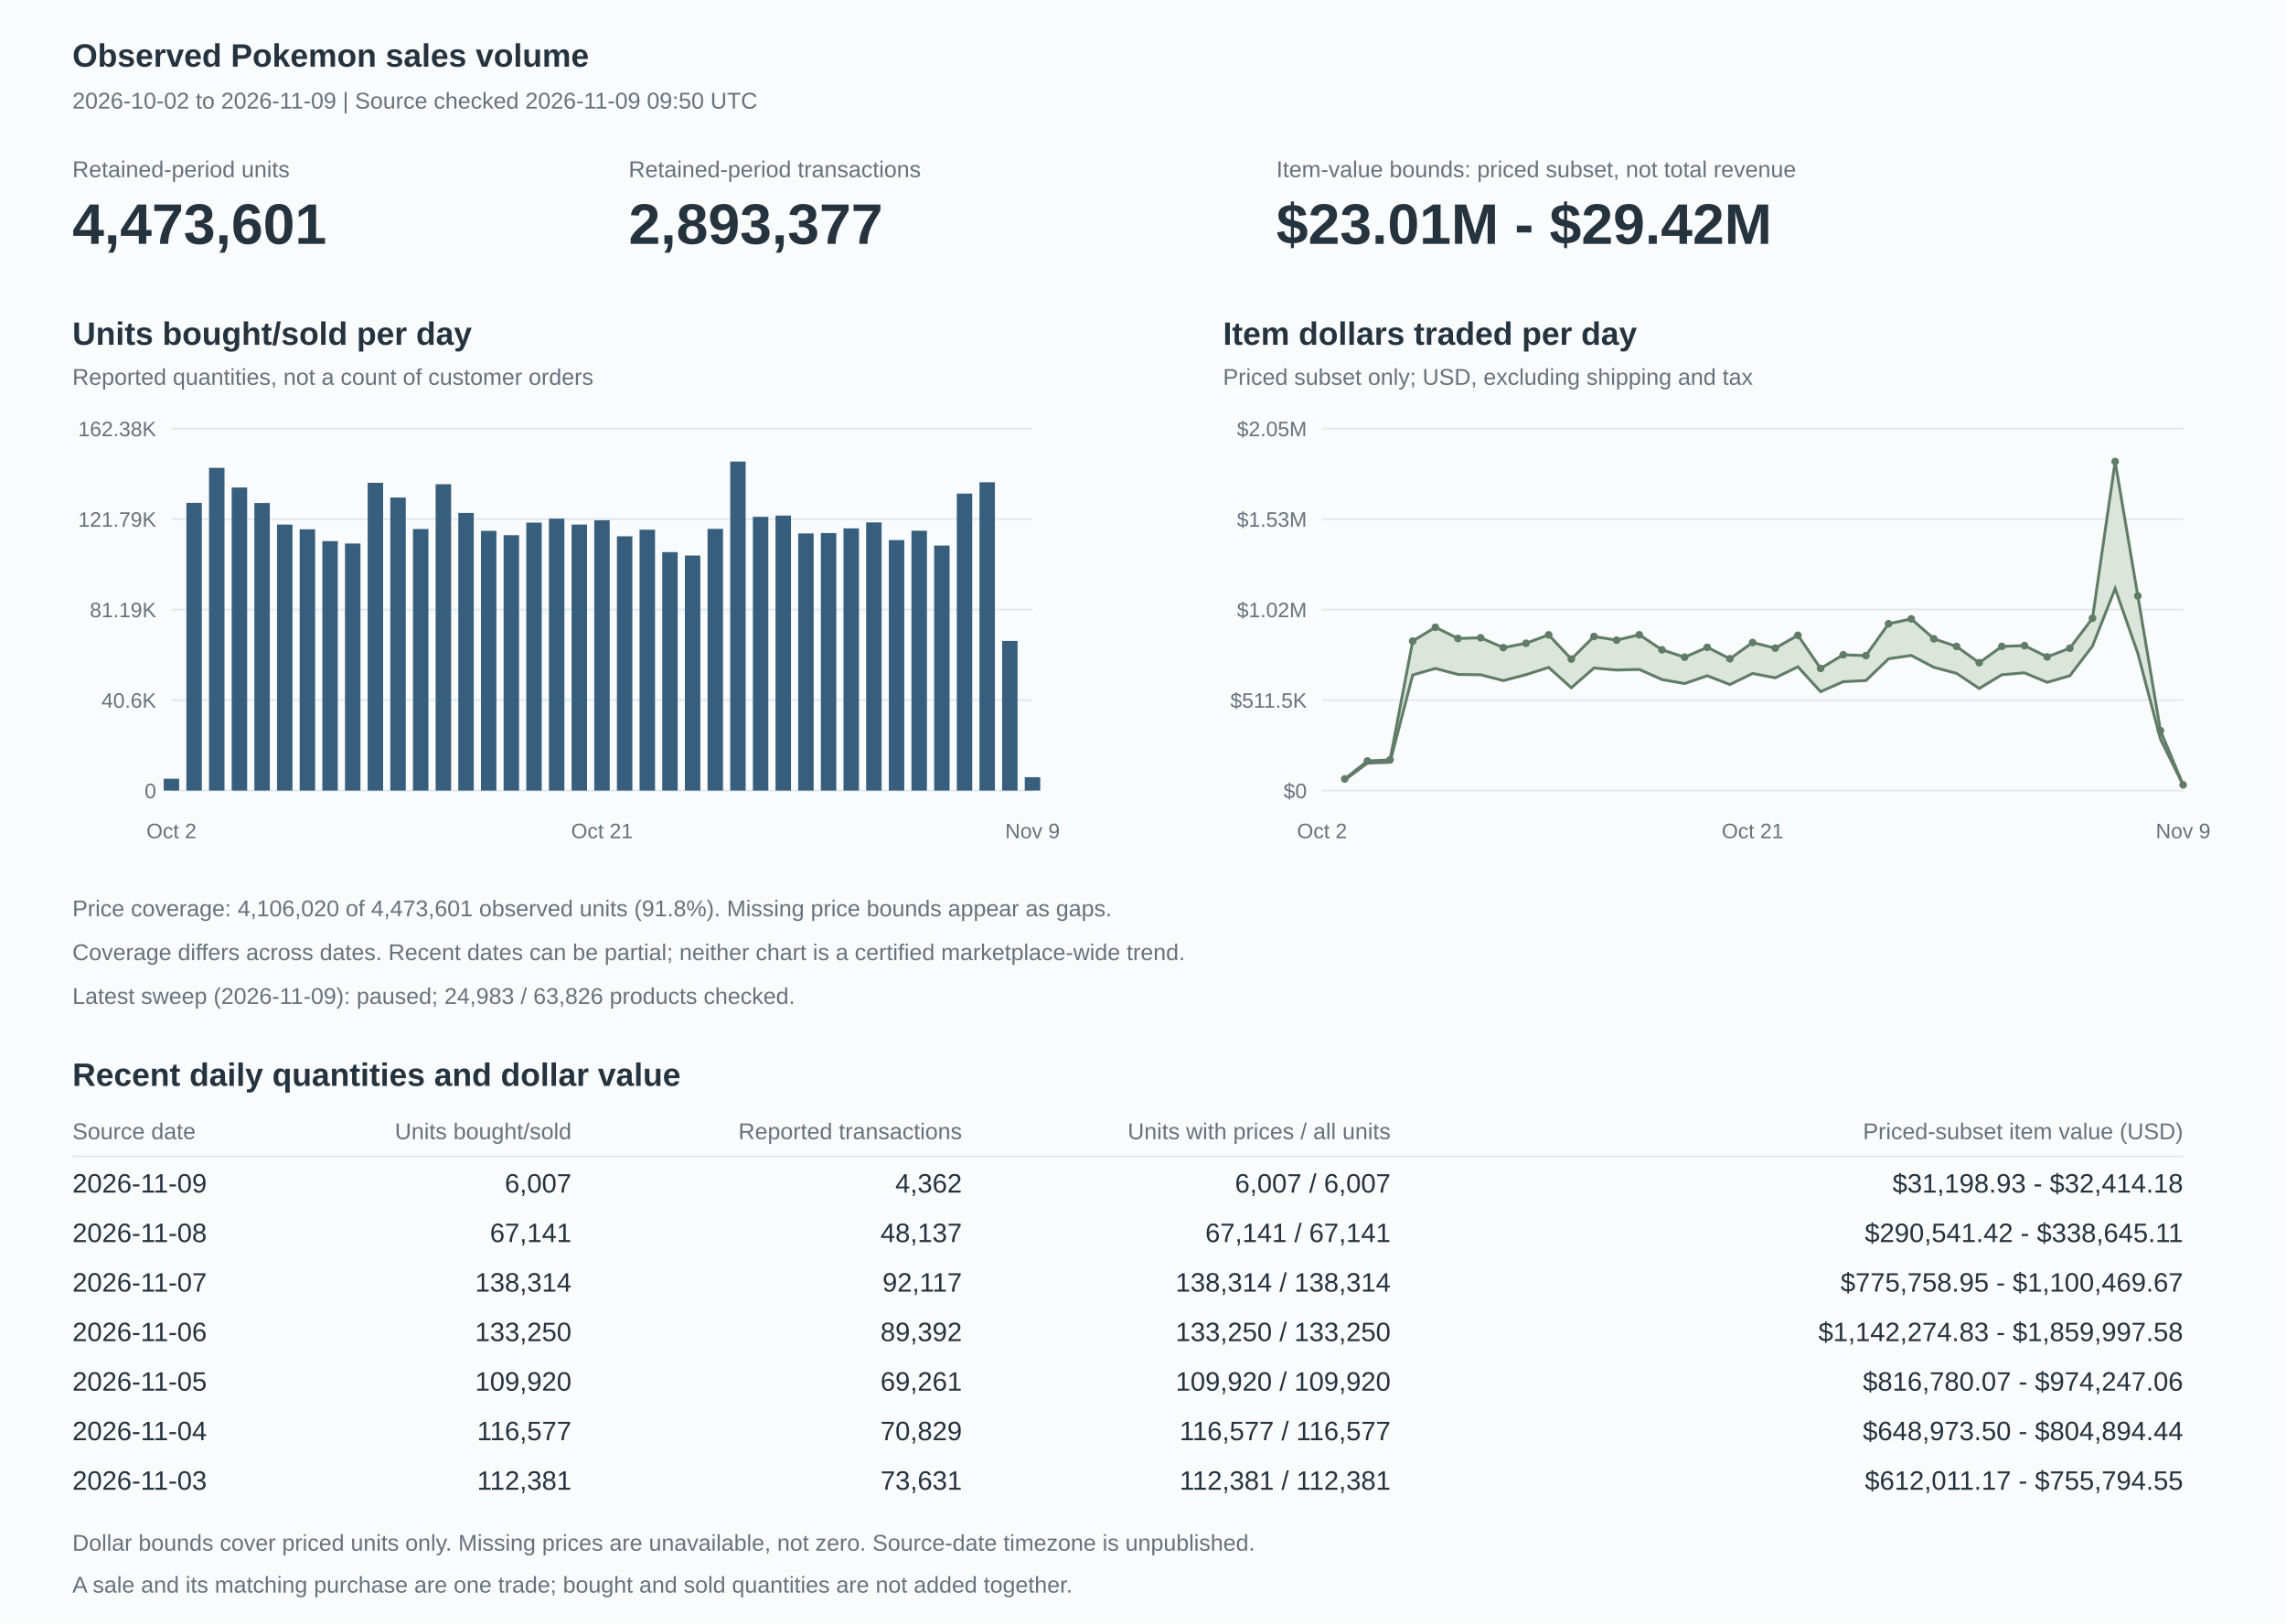
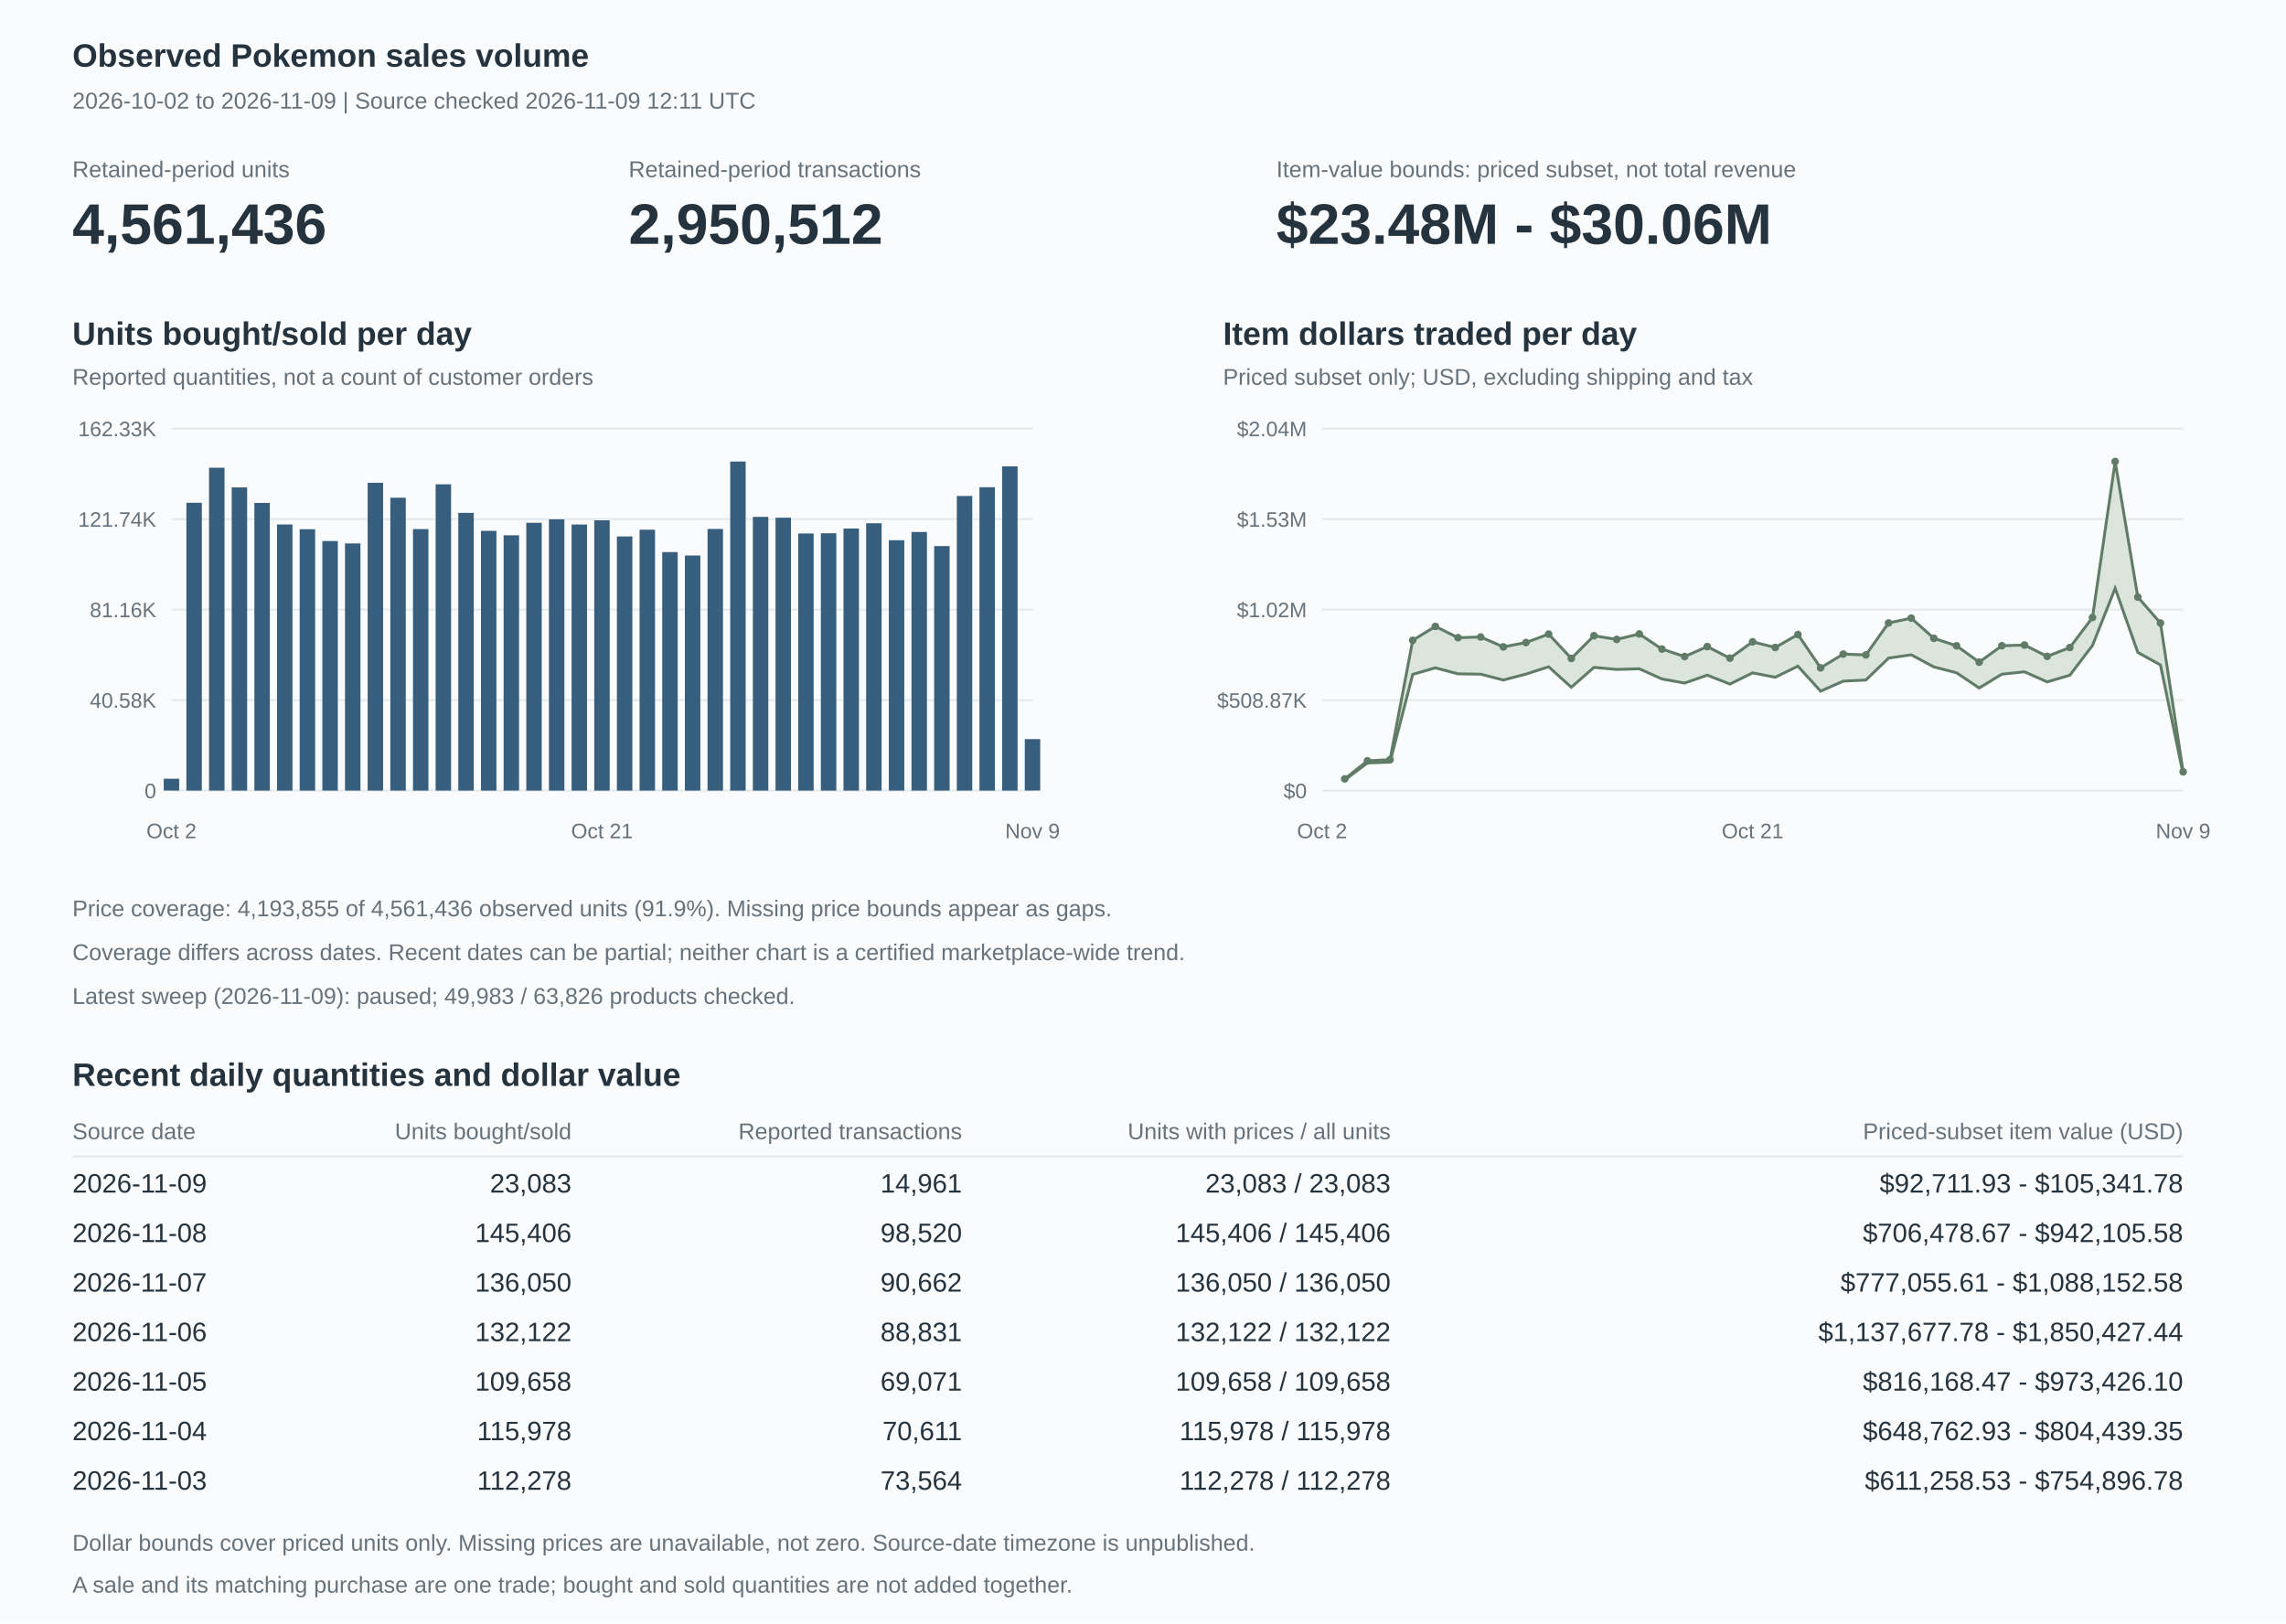
<svg xmlns="http://www.w3.org/2000/svg" width="1200" height="852" viewBox="0 0 1200 852" role="img" aria-labelledby="title description">
  <style>text{font-family:Arial,Helvetica,sans-serif;fill:#25333e;font-size:14px}.heading{font-size:17px;font-weight:600}.muted{fill:#66727c;font-size:12px}.axis{fill:#66727c;font-size:11px}.value{font-size:30px;font-weight:600}.grid{stroke:#e5e9ec;stroke-width:1}</style>
  <rect width="1200" height="852" fill="#fafbfc" />
  <text x="38" y="35" class="heading">Observed Pokemon sales volume</text>
-   <text x="38" y="57" class="muted">2026-10-02 to 2026-11-09 | Source checked 2026-11-09 09:50 UTC</text>
+   <text x="38" y="57" class="muted">2026-10-02 to 2026-11-09 | Source checked 2026-11-09 12:11 UTC</text>
  <text x="38" y="93" class="muted">Retained-period units</text>
-   <text x="38" y="128" class="value">4,473,601</text>
+   <text x="38" y="128" class="value">4,561,436</text>
  <text x="330" y="93" class="muted">Retained-period transactions</text>
-   <text x="330" y="128" class="value">2,893,377</text>
+   <text x="330" y="128" class="value">2,950,512</text>
  <text x="670" y="93" class="muted">Item-value bounds: priced subset, not total revenue</text>
-   <text x="670" y="128" class="value">$23.01M - $29.42M</text>
+   <text x="670" y="128" class="value">$23.48M - $30.06M</text>
  <text x="38" y="181" class="heading">Units bought/sold per day</text>
  <text x="38" y="202" class="muted">Reported quantities, not a count of customer orders</text>
  <path d="M90,415h452" class="grid" />
  <text x="82" y="419" text-anchor="end" class="axis">0</text>
  <path d="M90,367.5h452" class="grid" />
-   <text x="82" y="371.5" text-anchor="end" class="axis">40.6K</text>
+   <text x="82" y="371.5" text-anchor="end" class="axis">40.58K</text>
  <path d="M90,320h452" class="grid" />
-   <text x="82" y="324" text-anchor="end" class="axis">81.19K</text>
+   <text x="82" y="324" text-anchor="end" class="axis">81.16K</text>
  <path d="M90,272.5h452" class="grid" />
-   <text x="82" y="276.5" text-anchor="end" class="axis">121.79K</text>
+   <text x="82" y="276.5" text-anchor="end" class="axis">121.74K</text>
  <path d="M90,225h452" class="grid" />
-   <text x="82" y="229" text-anchor="end" class="axis">162.38K</text>
-   <rect x="85.944" y="408.784" width="8.113" height="6.216" fill="#375f7d" />
-   <rect x="97.838" y="263.961" width="8.113" height="151.039" fill="#375f7d" />
-   <rect x="109.733" y="245.578" width="8.113" height="169.422" fill="#375f7d" />
-   <rect x="121.628" y="255.896" width="8.113" height="159.104" fill="#375f7d" />
-   <rect x="133.523" y="264.038" width="8.113" height="150.962" fill="#375f7d" />
-   <rect x="145.417" y="275.353" width="8.113" height="139.647" fill="#375f7d" />
-   <rect x="157.312" y="277.839" width="8.113" height="137.161" fill="#375f7d" />
-   <rect x="169.207" y="284.046" width="8.113" height="130.954" fill="#375f7d" />
-   <rect x="181.101" y="285.306" width="8.113" height="129.694" fill="#375f7d" />
-   <rect x="192.996" y="253.434" width="8.113" height="161.566" fill="#375f7d" />
-   <rect x="204.891" y="261.172" width="8.113" height="153.828" fill="#375f7d" />
-   <rect x="216.786" y="277.704" width="8.113" height="137.296" fill="#375f7d" />
-   <rect x="228.68" y="254.173" width="8.113" height="160.827" fill="#375f7d" />
-   <rect x="240.575" y="269.239" width="8.113" height="145.761" fill="#375f7d" />
-   <rect x="252.47" y="278.665" width="8.113" height="136.335" fill="#375f7d" />
-   <rect x="264.365" y="280.93" width="8.113" height="134.07" fill="#375f7d" />
-   <rect x="276.259" y="274.334" width="8.113" height="140.666" fill="#375f7d" />
-   <rect x="288.154" y="272.247" width="8.113" height="142.753" fill="#375f7d" />
-   <rect x="300.049" y="275.352" width="8.113" height="139.648" fill="#375f7d" />
-   <rect x="311.944" y="273.092" width="8.113" height="141.908" fill="#375f7d" />
-   <rect x="323.838" y="281.501" width="8.113" height="133.499" fill="#375f7d" />
-   <rect x="335.733" y="278.055" width="8.113" height="136.945" fill="#375f7d" />
-   <rect x="347.628" y="289.809" width="8.113" height="125.191" fill="#375f7d" />
-   <rect x="359.523" y="291.611" width="8.113" height="123.389" fill="#375f7d" />
-   <rect x="371.417" y="277.63" width="8.113" height="137.37" fill="#375f7d" />
+   <text x="82" y="229" text-anchor="end" class="axis">162.33K</text>
+   <rect x="85.944" y="408.782" width="8.113" height="6.218" fill="#375f7d" />
+   <rect x="97.838" y="263.91" width="8.113" height="151.09" fill="#375f7d" />
+   <rect x="109.733" y="245.521" width="8.113" height="169.479" fill="#375f7d" />
+   <rect x="121.628" y="255.842" width="8.113" height="159.158" fill="#375f7d" />
+   <rect x="133.523" y="263.986" width="8.113" height="151.014" fill="#375f7d" />
+   <rect x="145.417" y="275.306" width="8.113" height="139.694" fill="#375f7d" />
+   <rect x="157.312" y="277.792" width="8.113" height="137.208" fill="#375f7d" />
+   <rect x="169.207" y="284.002" width="8.113" height="130.998" fill="#375f7d" />
+   <rect x="181.101" y="285.262" width="8.113" height="129.738" fill="#375f7d" />
+   <rect x="192.996" y="253.423" width="8.113" height="161.577" fill="#375f7d" />
+   <rect x="204.891" y="261.266" width="8.113" height="153.734" fill="#375f7d" />
+   <rect x="216.786" y="277.728" width="8.113" height="137.272" fill="#375f7d" />
+   <rect x="228.68" y="254.229" width="8.113" height="160.771" fill="#375f7d" />
+   <rect x="240.575" y="269.215" width="8.113" height="145.785" fill="#375f7d" />
+   <rect x="252.47" y="278.646" width="8.113" height="136.354" fill="#375f7d" />
+   <rect x="264.365" y="280.983" width="8.113" height="134.017" fill="#375f7d" />
+   <rect x="276.259" y="274.42" width="8.113" height="140.58" fill="#375f7d" />
+   <rect x="288.154" y="272.604" width="8.113" height="142.396" fill="#375f7d" />
+   <rect x="300.049" y="275.338" width="8.113" height="139.662" fill="#375f7d" />
+   <rect x="311.944" y="273.12" width="8.113" height="141.88" fill="#375f7d" />
+   <rect x="323.838" y="281.602" width="8.113" height="133.398" fill="#375f7d" />
+   <rect x="335.733" y="278.063" width="8.113" height="136.937" fill="#375f7d" />
+   <rect x="347.628" y="289.804" width="8.113" height="125.196" fill="#375f7d" />
+   <rect x="359.523" y="291.607" width="8.113" height="123.393" fill="#375f7d" />
+   <rect x="371.417" y="277.665" width="8.113" height="137.335" fill="#375f7d" />
  <rect x="383.312" y="242.273" width="8.113" height="172.727" fill="#375f7d" />
-   <rect x="395.207" y="271.294" width="8.113" height="143.706" fill="#375f7d" />
-   <rect x="407.101" y="270.629" width="8.113" height="144.371" fill="#375f7d" />
-   <rect x="418.996" y="280.015" width="8.113" height="134.985" fill="#375f7d" />
-   <rect x="430.891" y="279.807" width="8.113" height="135.193" fill="#375f7d" />
-   <rect x="442.786" y="277.358" width="8.113" height="137.642" fill="#375f7d" />
-   <rect x="454.68" y="274.227" width="8.113" height="140.773" fill="#375f7d" />
-   <rect x="466.575" y="283.504" width="8.113" height="131.496" fill="#375f7d" />
-   <rect x="478.47" y="278.595" width="8.113" height="136.405" fill="#375f7d" />
-   <rect x="490.365" y="286.384" width="8.113" height="128.616" fill="#375f7d" />
-   <rect x="502.259" y="259.086" width="8.113" height="155.914" fill="#375f7d" />
-   <rect x="514.154" y="253.16" width="8.113" height="161.84" fill="#375f7d" />
-   <rect x="526.049" y="336.439" width="8.113" height="78.561" fill="#375f7d" />
-   <rect x="537.944" y="407.971" width="8.113" height="7.029" fill="#375f7d" />
+   <rect x="395.207" y="271.325" width="8.113" height="143.675" fill="#375f7d" />
+   <rect x="407.101" y="271.754" width="8.113" height="143.246" fill="#375f7d" />
+   <rect x="418.996" y="280.038" width="8.113" height="134.962" fill="#375f7d" />
+   <rect x="430.891" y="279.934" width="8.113" height="135.066" fill="#375f7d" />
+   <rect x="442.786" y="277.428" width="8.113" height="137.572" fill="#375f7d" />
+   <rect x="454.68" y="274.668" width="8.113" height="140.332" fill="#375f7d" />
+   <rect x="466.575" y="283.58" width="8.113" height="131.42" fill="#375f7d" />
+   <rect x="478.47" y="279.25" width="8.113" height="135.75" fill="#375f7d" />
+   <rect x="490.365" y="286.647" width="8.113" height="128.353" fill="#375f7d" />
+   <rect x="502.259" y="260.353" width="8.113" height="154.647" fill="#375f7d" />
+   <rect x="514.154" y="255.756" width="8.113" height="159.244" fill="#375f7d" />
+   <rect x="526.049" y="244.804" width="8.113" height="170.196" fill="#375f7d" />
+   <rect x="537.944" y="387.982" width="8.113" height="27.018" fill="#375f7d" />
  <text x="90" y="440" text-anchor="middle" class="axis">Oct 2</text>
  <text x="316" y="440" text-anchor="middle" class="axis">Oct 21</text>
  <text x="542" y="440" text-anchor="middle" class="axis">Nov 9</text>
  <text x="642" y="181" class="heading">Item dollars traded per day</text>
  <text x="642" y="202" class="muted">Priced subset only; USD, excluding shipping and tax</text>
  <path d="M694,415h452" class="grid" />
  <text x="686" y="419" text-anchor="end" class="axis">$0</text>
  <path d="M694,367.5h452" class="grid" />
-   <text x="686" y="371.5" text-anchor="end" class="axis">$511.5K</text>
+   <text x="686" y="371.5" text-anchor="end" class="axis">$508.87K</text>
  <path d="M694,320h452" class="grid" />
  <text x="686" y="324" text-anchor="end" class="axis">$1.02M</text>
  <path d="M694,272.5h452" class="grid" />
  <text x="686" y="276.5" text-anchor="end" class="axis">$1.53M</text>
  <path d="M694,225h452" class="grid" />
-   <text x="686" y="229" text-anchor="end" class="axis">$2.05M</text>
-   <polygon points="705.895,408.891 717.789,399.468 729.684,398.849 741.579,336.516 753.474,329.268 765.368,335.156 777.263,334.79 789.158,339.963 801.053,337.668 812.947,333.254 824.842,345.969 836.737,334.107 848.632,336.031 860.526,333.199 872.421,341.098 884.316,344.966 896.211,339.788 908.105,345.794 920,337.27 931.895,340.235 943.789,333.491 955.684,350.882 967.579,343.706 979.474,344.144 991.368,327.435 1003.263,324.882 1015.158,335.313 1027.053,339.341 1038.947,347.893 1050.842,339.321 1062.737,338.893 1074.632,344.814 1086.526,340.254 1098.421,324.527 1110.316,242.273 1122.211,312.806 1134.105,383.552 1146,411.99 1146,412.103 1134.105,388.019 1122.211,342.96 1110.316,308.924 1098.421,339.15 1086.526,354.734 1074.632,358.166 1062.737,353.165 1050.842,354.189 1038.947,361.397 1027.053,353.441 1015.158,350.298 1003.263,344.059 991.368,345.803 979.474,357.247 967.579,357.839 955.684,363.075 943.789,350.015 931.895,355.796 920,353.516 908.105,359.335 896.211,354.717 884.316,358.819 872.421,356.7 860.526,351.388 848.632,351.722 836.737,350.657 824.842,361.023 812.947,350.333 801.053,354.149 789.158,357.26 777.263,354.207 765.368,354.03 753.474,350.883 741.579,354.32 729.684,400.156 717.789,400.573 705.895,409.458" fill="#dbe5dc" />
-   <polyline points="705.895,409.458 717.789,400.573 729.684,400.156 741.579,354.32 753.474,350.883 765.368,354.03 777.263,354.207 789.158,357.26 801.053,354.149 812.947,350.333 824.842,361.023 836.737,350.657 848.632,351.722 860.526,351.388 872.421,356.7 884.316,358.819 896.211,354.717 908.105,359.335 920,353.516 931.895,355.796 943.789,350.015 955.684,363.075 967.579,357.839 979.474,357.247 991.368,345.803 1003.263,344.059 1015.158,350.298 1027.053,353.441 1038.947,361.397 1050.842,354.189 1062.737,353.165 1074.632,358.166 1086.526,354.734 1098.421,339.15 1110.316,308.924 1122.211,342.96 1134.105,388.019 1146,412.103" fill="none" stroke="#607c67" stroke-width="1.5" />
-   <polyline points="705.895,408.891 717.789,399.468 729.684,398.849 741.579,336.516 753.474,329.268 765.368,335.156 777.263,334.79 789.158,339.963 801.053,337.668 812.947,333.254 824.842,345.969 836.737,334.107 848.632,336.031 860.526,333.199 872.421,341.098 884.316,344.966 896.211,339.788 908.105,345.794 920,337.27 931.895,340.235 943.789,333.491 955.684,350.882 967.579,343.706 979.474,344.144 991.368,327.435 1003.263,324.882 1015.158,335.313 1027.053,339.341 1038.947,347.893 1050.842,339.321 1062.737,338.893 1074.632,344.814 1086.526,340.254 1098.421,324.527 1110.316,242.273 1122.211,312.806 1134.105,383.552 1146,411.99" fill="none" stroke="#607c67" stroke-width="1.5" />
-   <circle cx="705.895" cy="408.891" r="2" fill="#607c67" />
-   <circle cx="717.789" cy="399.468" r="2" fill="#607c67" />
-   <circle cx="729.684" cy="398.849" r="2" fill="#607c67" />
-   <circle cx="741.579" cy="336.516" r="2" fill="#607c67" />
-   <circle cx="753.474" cy="329.268" r="2" fill="#607c67" />
-   <circle cx="765.368" cy="335.156" r="2" fill="#607c67" />
-   <circle cx="777.263" cy="334.79" r="2" fill="#607c67" />
-   <circle cx="789.158" cy="339.963" r="2" fill="#607c67" />
-   <circle cx="801.053" cy="337.668" r="2" fill="#607c67" />
-   <circle cx="812.947" cy="333.254" r="2" fill="#607c67" />
-   <circle cx="824.842" cy="345.969" r="2" fill="#607c67" />
-   <circle cx="836.737" cy="334.107" r="2" fill="#607c67" />
-   <circle cx="848.632" cy="336.031" r="2" fill="#607c67" />
-   <circle cx="860.526" cy="333.199" r="2" fill="#607c67" />
-   <circle cx="872.421" cy="341.098" r="2" fill="#607c67" />
-   <circle cx="884.316" cy="344.966" r="2" fill="#607c67" />
-   <circle cx="896.211" cy="339.788" r="2" fill="#607c67" />
-   <circle cx="908.105" cy="345.794" r="2" fill="#607c67" />
-   <circle cx="920" cy="337.27" r="2" fill="#607c67" />
-   <circle cx="931.895" cy="340.235" r="2" fill="#607c67" />
-   <circle cx="943.789" cy="333.491" r="2" fill="#607c67" />
-   <circle cx="955.684" cy="350.882" r="2" fill="#607c67" />
-   <circle cx="967.579" cy="343.706" r="2" fill="#607c67" />
-   <circle cx="979.474" cy="344.144" r="2" fill="#607c67" />
-   <circle cx="991.368" cy="327.435" r="2" fill="#607c67" />
-   <circle cx="1003.263" cy="324.882" r="2" fill="#607c67" />
-   <circle cx="1015.158" cy="335.313" r="2" fill="#607c67" />
-   <circle cx="1027.053" cy="339.341" r="2" fill="#607c67" />
-   <circle cx="1038.947" cy="347.893" r="2" fill="#607c67" />
-   <circle cx="1050.842" cy="339.321" r="2" fill="#607c67" />
-   <circle cx="1062.737" cy="338.893" r="2" fill="#607c67" />
-   <circle cx="1074.632" cy="344.814" r="2" fill="#607c67" />
-   <circle cx="1086.526" cy="340.254" r="2" fill="#607c67" />
-   <circle cx="1098.421" cy="324.527" r="2" fill="#607c67" />
+   <text x="686" y="229" text-anchor="end" class="axis">$2.04M</text>
+   <polygon points="705.895,408.859 717.789,399.388 729.684,398.765 741.579,336.11 753.474,328.825 765.368,334.743 777.263,334.375 789.158,339.575 801.053,337.281 812.947,332.864 824.842,345.63 836.737,333.711 848.632,335.642 860.526,332.781 872.421,340.726 884.316,344.639 896.211,339.424 908.105,345.492 920,336.906 931.895,339.876 943.789,333.095 955.684,350.559 967.579,343.349 979.474,343.787 991.368,327.018 1003.263,324.47 1015.158,335.075 1027.053,338.994 1038.947,347.579 1050.842,338.966 1062.737,338.606 1074.632,344.535 1086.526,339.91 1098.421,324.136 1110.316,242.273 1122.211,313.427 1134.105,327.06 1146,405.167 1146,406.346 1134.105,349.054 1122.211,342.466 1110.316,308.804 1098.421,338.815 1086.526,354.442 1074.632,357.942 1062.737,352.649 1050.842,353.897 1038.947,361.14 1027.053,353.149 1015.158,350.088 1003.263,343.708 991.368,345.469 979.474,356.951 967.579,357.548 955.684,362.811 943.789,349.69 931.895,355.505 920,353.209 908.105,359.075 896.211,354.411 884.316,358.549 872.421,356.404 860.526,351.061 848.632,351.405 836.737,350.335 824.842,360.745 812.947,350.014 801.053,353.84 789.158,356.962 777.263,353.893 765.368,353.714 753.474,350.551 741.579,354.006 729.684,400.08 717.789,400.499 705.895,409.429" fill="#dbe5dc" />
+   <polyline points="705.895,409.429 717.789,400.499 729.684,400.08 741.579,354.006 753.474,350.551 765.368,353.714 777.263,353.893 789.158,356.962 801.053,353.84 812.947,350.014 824.842,360.745 836.737,350.335 848.632,351.405 860.526,351.061 872.421,356.404 884.316,358.549 896.211,354.411 908.105,359.075 920,353.209 931.895,355.505 943.789,349.69 955.684,362.811 967.579,357.548 979.474,356.951 991.368,345.469 1003.263,343.708 1015.158,350.088 1027.053,353.149 1038.947,361.14 1050.842,353.897 1062.737,352.649 1074.632,357.942 1086.526,354.442 1098.421,338.815 1110.316,308.804 1122.211,342.466 1134.105,349.054 1146,406.346" fill="none" stroke="#607c67" stroke-width="1.5" />
+   <polyline points="705.895,408.859 717.789,399.388 729.684,398.765 741.579,336.11 753.474,328.825 765.368,334.743 777.263,334.375 789.158,339.575 801.053,337.281 812.947,332.864 824.842,345.63 836.737,333.711 848.632,335.642 860.526,332.781 872.421,340.726 884.316,344.639 896.211,339.424 908.105,345.492 920,336.906 931.895,339.876 943.789,333.095 955.684,350.559 967.579,343.349 979.474,343.787 991.368,327.018 1003.263,324.47 1015.158,335.075 1027.053,338.994 1038.947,347.579 1050.842,338.966 1062.737,338.606 1074.632,344.535 1086.526,339.91 1098.421,324.136 1110.316,242.273 1122.211,313.427 1134.105,327.06 1146,405.167" fill="none" stroke="#607c67" stroke-width="1.5" />
+   <circle cx="705.895" cy="408.859" r="2" fill="#607c67" />
+   <circle cx="717.789" cy="399.388" r="2" fill="#607c67" />
+   <circle cx="729.684" cy="398.765" r="2" fill="#607c67" />
+   <circle cx="741.579" cy="336.11" r="2" fill="#607c67" />
+   <circle cx="753.474" cy="328.825" r="2" fill="#607c67" />
+   <circle cx="765.368" cy="334.743" r="2" fill="#607c67" />
+   <circle cx="777.263" cy="334.375" r="2" fill="#607c67" />
+   <circle cx="789.158" cy="339.575" r="2" fill="#607c67" />
+   <circle cx="801.053" cy="337.281" r="2" fill="#607c67" />
+   <circle cx="812.947" cy="332.864" r="2" fill="#607c67" />
+   <circle cx="824.842" cy="345.63" r="2" fill="#607c67" />
+   <circle cx="836.737" cy="333.711" r="2" fill="#607c67" />
+   <circle cx="848.632" cy="335.642" r="2" fill="#607c67" />
+   <circle cx="860.526" cy="332.781" r="2" fill="#607c67" />
+   <circle cx="872.421" cy="340.726" r="2" fill="#607c67" />
+   <circle cx="884.316" cy="344.639" r="2" fill="#607c67" />
+   <circle cx="896.211" cy="339.424" r="2" fill="#607c67" />
+   <circle cx="908.105" cy="345.492" r="2" fill="#607c67" />
+   <circle cx="920" cy="336.906" r="2" fill="#607c67" />
+   <circle cx="931.895" cy="339.876" r="2" fill="#607c67" />
+   <circle cx="943.789" cy="333.095" r="2" fill="#607c67" />
+   <circle cx="955.684" cy="350.559" r="2" fill="#607c67" />
+   <circle cx="967.579" cy="343.349" r="2" fill="#607c67" />
+   <circle cx="979.474" cy="343.787" r="2" fill="#607c67" />
+   <circle cx="991.368" cy="327.018" r="2" fill="#607c67" />
+   <circle cx="1003.263" cy="324.47" r="2" fill="#607c67" />
+   <circle cx="1015.158" cy="335.075" r="2" fill="#607c67" />
+   <circle cx="1027.053" cy="338.994" r="2" fill="#607c67" />
+   <circle cx="1038.947" cy="347.579" r="2" fill="#607c67" />
+   <circle cx="1050.842" cy="338.966" r="2" fill="#607c67" />
+   <circle cx="1062.737" cy="338.606" r="2" fill="#607c67" />
+   <circle cx="1074.632" cy="344.535" r="2" fill="#607c67" />
+   <circle cx="1086.526" cy="339.91" r="2" fill="#607c67" />
+   <circle cx="1098.421" cy="324.136" r="2" fill="#607c67" />
  <circle cx="1110.316" cy="242.273" r="2" fill="#607c67" />
-   <circle cx="1122.211" cy="312.806" r="2" fill="#607c67" />
-   <circle cx="1134.105" cy="383.552" r="2" fill="#607c67" />
-   <circle cx="1146" cy="411.99" r="2" fill="#607c67" />
+   <circle cx="1122.211" cy="313.427" r="2" fill="#607c67" />
+   <circle cx="1134.105" cy="327.06" r="2" fill="#607c67" />
+   <circle cx="1146" cy="405.167" r="2" fill="#607c67" />
  <text x="694" y="440" text-anchor="middle" class="axis">Oct 2</text>
  <text x="920" y="440" text-anchor="middle" class="axis">Oct 21</text>
  <text x="1146" y="440" text-anchor="middle" class="axis">Nov 9</text>
-   <text x="38" y="481" class="muted">Price coverage: 4,106,020 of 4,473,601 observed units (91.8%). Missing price bounds appear as gaps.</text>
+   <text x="38" y="481" class="muted">Price coverage: 4,193,855 of 4,561,436 observed units (91.9%). Missing price bounds appear as gaps.</text>
  <text x="38" y="504" class="muted">Coverage differs across dates. Recent dates can be partial; neither chart is a certified marketplace-wide trend.</text>
-   <text x="38" y="527" class="muted">Latest sweep (2026-11-09): paused; 24,983 / 63,826 products checked.</text>
+   <text x="38" y="527" class="muted">Latest sweep (2026-11-09): paused; 49,983 / 63,826 products checked.</text>
  <text x="38" y="570" class="heading">Recent daily quantities and dollar value</text>
  <text x="38" y="598" class="muted">Source date</text>
  <text x="300" y="598" text-anchor="end" class="muted">Units bought/sold</text>
  <text x="505" y="598" text-anchor="end" class="muted">Reported transactions</text>
  <text x="730" y="598" text-anchor="end" class="muted">Units with prices / all units</text>
  <text x="1146" y="598" text-anchor="end" class="muted">Priced-subset item value (USD)</text>
  <path d="M38,607h1108" class="grid" />
  <text x="38" y="626">2026-11-09</text>
-   <text x="300" y="626" text-anchor="end">6,007</text>
-   <text x="505" y="626" text-anchor="end">4,362</text>
-   <text x="730" y="626" text-anchor="end">6,007 / 6,007</text>
-   <text x="1146" y="626" text-anchor="end">$31,198.93 - $32,414.18</text>
+   <text x="300" y="626" text-anchor="end">23,083</text>
+   <text x="505" y="626" text-anchor="end">14,961</text>
+   <text x="730" y="626" text-anchor="end">23,083 / 23,083</text>
+   <text x="1146" y="626" text-anchor="end">$92,711.93 - $105,341.78</text>
  <text x="38" y="652">2026-11-08</text>
-   <text x="300" y="652" text-anchor="end">67,141</text>
-   <text x="505" y="652" text-anchor="end">48,137</text>
-   <text x="730" y="652" text-anchor="end">67,141 / 67,141</text>
-   <text x="1146" y="652" text-anchor="end">$290,541.42 - $338,645.11</text>
+   <text x="300" y="652" text-anchor="end">145,406</text>
+   <text x="505" y="652" text-anchor="end">98,520</text>
+   <text x="730" y="652" text-anchor="end">145,406 / 145,406</text>
+   <text x="1146" y="652" text-anchor="end">$706,478.67 - $942,105.58</text>
  <text x="38" y="678">2026-11-07</text>
-   <text x="300" y="678" text-anchor="end">138,314</text>
-   <text x="505" y="678" text-anchor="end">92,117</text>
-   <text x="730" y="678" text-anchor="end">138,314 / 138,314</text>
-   <text x="1146" y="678" text-anchor="end">$775,758.95 - $1,100,469.67</text>
+   <text x="300" y="678" text-anchor="end">136,050</text>
+   <text x="505" y="678" text-anchor="end">90,662</text>
+   <text x="730" y="678" text-anchor="end">136,050 / 136,050</text>
+   <text x="1146" y="678" text-anchor="end">$777,055.61 - $1,088,152.58</text>
  <text x="38" y="704">2026-11-06</text>
-   <text x="300" y="704" text-anchor="end">133,250</text>
-   <text x="505" y="704" text-anchor="end">89,392</text>
-   <text x="730" y="704" text-anchor="end">133,250 / 133,250</text>
-   <text x="1146" y="704" text-anchor="end">$1,142,274.83 - $1,859,997.58</text>
+   <text x="300" y="704" text-anchor="end">132,122</text>
+   <text x="505" y="704" text-anchor="end">88,831</text>
+   <text x="730" y="704" text-anchor="end">132,122 / 132,122</text>
+   <text x="1146" y="704" text-anchor="end">$1,137,677.78 - $1,850,427.44</text>
  <text x="38" y="730">2026-11-05</text>
-   <text x="300" y="730" text-anchor="end">109,920</text>
-   <text x="505" y="730" text-anchor="end">69,261</text>
-   <text x="730" y="730" text-anchor="end">109,920 / 109,920</text>
-   <text x="1146" y="730" text-anchor="end">$816,780.07 - $974,247.06</text>
+   <text x="300" y="730" text-anchor="end">109,658</text>
+   <text x="505" y="730" text-anchor="end">69,071</text>
+   <text x="730" y="730" text-anchor="end">109,658 / 109,658</text>
+   <text x="1146" y="730" text-anchor="end">$816,168.47 - $973,426.10</text>
  <text x="38" y="756">2026-11-04</text>
-   <text x="300" y="756" text-anchor="end">116,577</text>
-   <text x="505" y="756" text-anchor="end">70,829</text>
-   <text x="730" y="756" text-anchor="end">116,577 / 116,577</text>
-   <text x="1146" y="756" text-anchor="end">$648,973.50 - $804,894.44</text>
+   <text x="300" y="756" text-anchor="end">115,978</text>
+   <text x="505" y="756" text-anchor="end">70,611</text>
+   <text x="730" y="756" text-anchor="end">115,978 / 115,978</text>
+   <text x="1146" y="756" text-anchor="end">$648,762.93 - $804,439.35</text>
  <text x="38" y="782">2026-11-03</text>
-   <text x="300" y="782" text-anchor="end">112,381</text>
-   <text x="505" y="782" text-anchor="end">73,631</text>
-   <text x="730" y="782" text-anchor="end">112,381 / 112,381</text>
-   <text x="1146" y="782" text-anchor="end">$612,011.17 - $755,794.55</text>
+   <text x="300" y="782" text-anchor="end">112,278</text>
+   <text x="505" y="782" text-anchor="end">73,564</text>
+   <text x="730" y="782" text-anchor="end">112,278 / 112,278</text>
+   <text x="1146" y="782" text-anchor="end">$611,258.53 - $754,896.78</text>
  <text x="38" y="814" class="muted">Dollar bounds cover priced units only. Missing prices are unavailable, not zero. Source-date timezone is unpublished.</text>
  <text x="38" y="836" class="muted">A sale and its matching purchase are one trade; bought and sold quantities are not added together.</text>
</svg>
